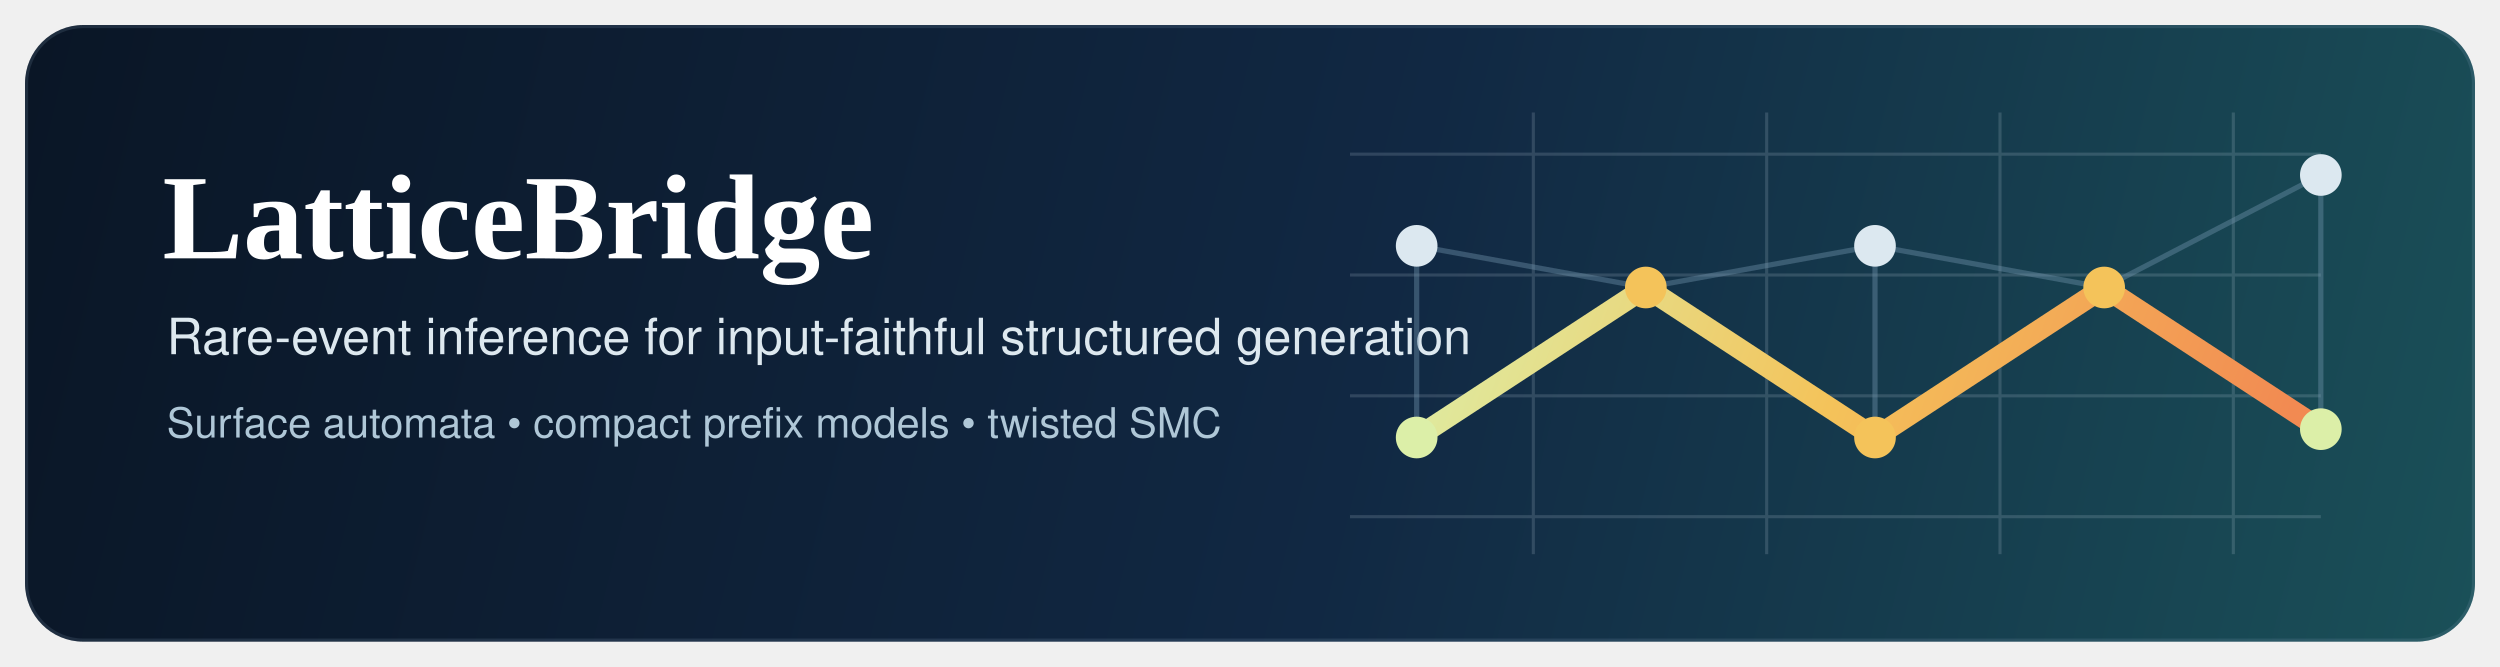
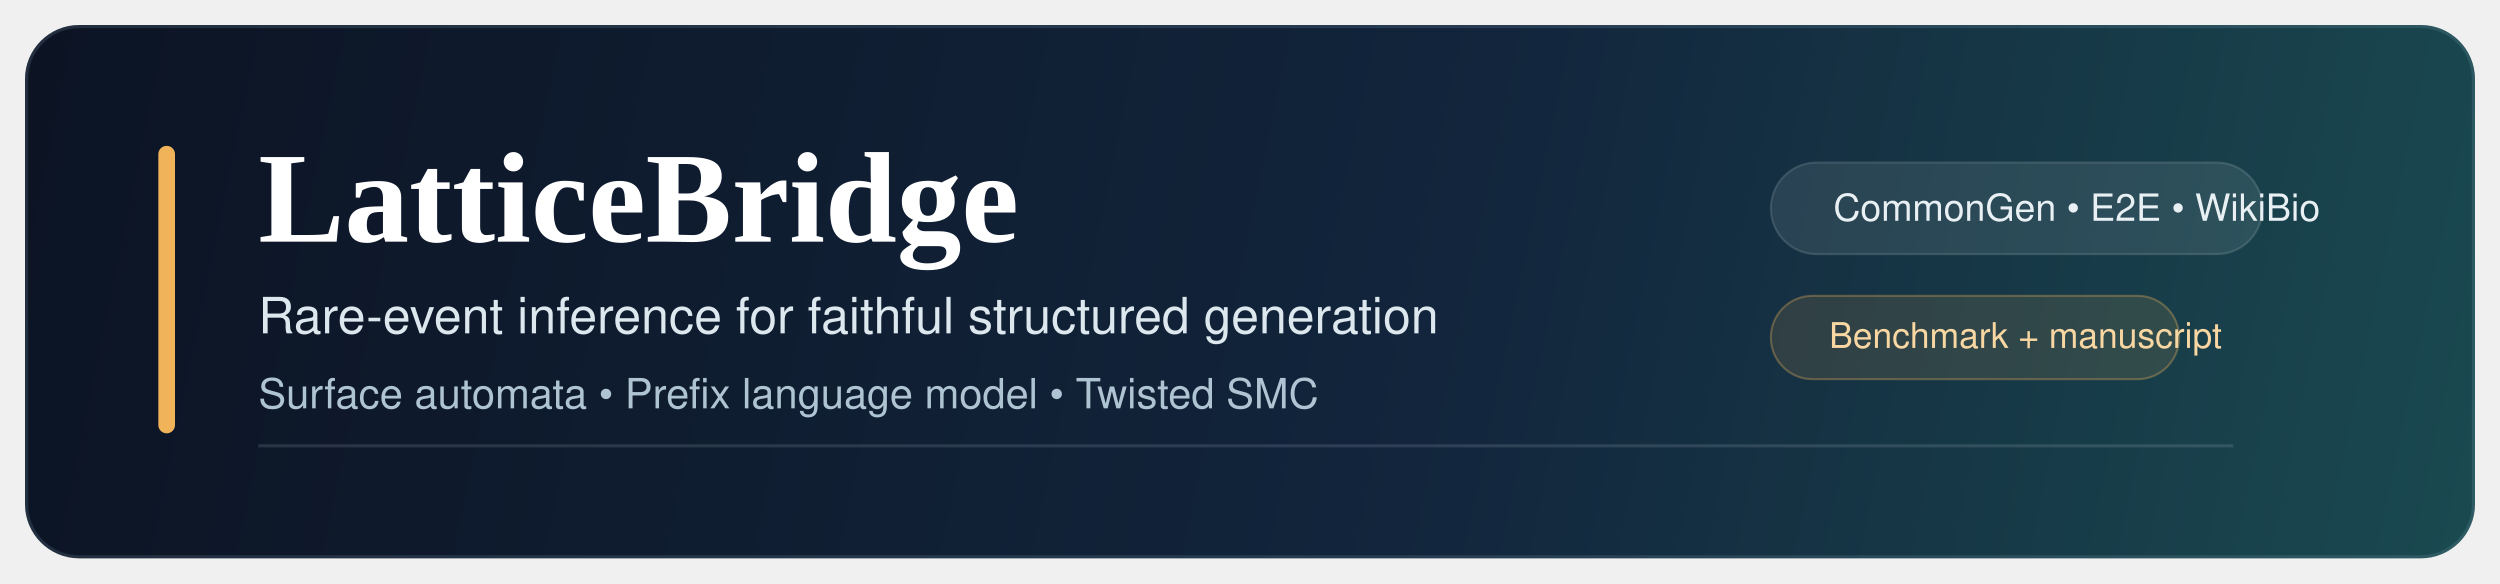
- <svg xmlns="http://www.w3.org/2000/svg" width="1200" height="320" viewBox="0 0 1200 320" fill="none">
+ <svg xmlns="http://www.w3.org/2000/svg" width="1200" height="280" viewBox="0 0 1200 280" fill="none">
  <defs>
-     <linearGradient id="bg" x1="16" y1="16" x2="1184" y2="304" gradientUnits="userSpaceOnUse">
-       <stop stop-color="#0A1626" />
-       <stop offset="0.55" stop-color="#112843" />
-       <stop offset="1" stop-color="#1A5058" />
-     </linearGradient>
-     <linearGradient id="path" x1="700" y1="78" x2="1088" y2="228" gradientUnits="userSpaceOnUse">
-       <stop stop-color="#DCEFA8" />
-       <stop offset="0.5" stop-color="#F4C35A" />
-       <stop offset="1" stop-color="#F28A52" />
+     <linearGradient id="bg" x1="20" y1="20" x2="1180" y2="260" gradientUnits="userSpaceOnUse">
+       <stop stop-color="#0C1424" />
+       <stop offset="0.58" stop-color="#12253C" />
+       <stop offset="1" stop-color="#1A4950" />
    </linearGradient>
  </defs>
-   <rect x="12" y="12" width="1176" height="296" rx="28" fill="url(#bg)" />
-   <rect x="12.75" y="12.75" width="1174.5" height="294.5" rx="27.25" stroke="#89A8BE" stroke-opacity="0.16" stroke-width="1.5" />
-   <g opacity="0.16">
-     <path d="M648 74H1114" stroke="#D7E5F0" stroke-width="1.5" />
-     <path d="M648 132H1114" stroke="#D7E5F0" stroke-width="1.5" />
-     <path d="M648 190H1114" stroke="#D7E5F0" stroke-width="1.5" />
-     <path d="M648 248H1114" stroke="#D7E5F0" stroke-width="1.5" />
-     <path d="M736 54V266" stroke="#D7E5F0" stroke-width="1.5" />
-     <path d="M848 54V266" stroke="#D7E5F0" stroke-width="1.5" />
-     <path d="M960 54V266" stroke="#D7E5F0" stroke-width="1.5" />
-     <path d="M1072 54V266" stroke="#D7E5F0" stroke-width="1.5" />
-   </g>
-   <text x="78" y="124" fill="white" font-size="58" font-family="Georgia, 'Times New Roman', serif" font-weight="700">LatticeBridge</text>
-   <text x="80" y="170" fill="#DDE8EF" font-size="24" font-family="'Helvetica Neue', Helvetica, Arial, sans-serif">Rare-event inference for input-faithful structured generation</text>
-   <text x="80" y="210" fill="#AFC7D7" font-size="20" font-family="'Helvetica Neue', Helvetica, Arial, sans-serif">Surface automata • compact prefix models • twisted SMC</text>
-   <g opacity="0.4" stroke="#7396AE" stroke-width="2.5">
-     <path d="M680 210L790 138L900 210L1010 138L1114 206" />
-     <path d="M680 118L790 138L900 118L1010 138L1114 84" />
-     <path d="M680 210V118" />
-     <path d="M790 138V138" />
-     <path d="M900 210V118" />
-     <path d="M1010 138V138" />
-     <path d="M1114 206V84" />
-   </g>
-   <path d="M680 210L790 138L900 210L1010 138L1114 206" stroke="url(#path)" stroke-width="10" stroke-linecap="round" stroke-linejoin="round" />
-   <circle cx="680" cy="210" r="10" fill="#DCEFA8" />
-   <circle cx="680" cy="118" r="10" fill="#DCE8F0" />
-   <circle cx="790" cy="138" r="10" fill="#F4C35A" />
-   <circle cx="900" cy="210" r="10" fill="#F4C35A" />
-   <circle cx="900" cy="118" r="10" fill="#DCE8F0" />
-   <circle cx="1010" cy="138" r="10" fill="#F4C35A" />
-   <circle cx="1114" cy="206" r="10" fill="#DCEFA8" />
-   <circle cx="1114" cy="84" r="10" fill="#DCE8F0" />
+   <rect x="12" y="12" width="1176" height="256" rx="26" fill="url(#bg)" />
+   <rect x="12.75" y="12.75" width="1174.5" height="254.5" rx="25.25" stroke="#8AA8BC" stroke-opacity="0.18" stroke-width="1.5" />
+   <rect x="76" y="70" width="8" height="138" rx="4" fill="#F1B35A" />
+   <path d="M124 214H1072" stroke="#D6E2EB" stroke-opacity="0.14" stroke-width="1.5" />
+   <text x="124" y="116" fill="white" font-size="62" font-family="Georgia, 'Times New Roman', serif" font-weight="700">LatticeBridge</text>
+   <text x="124" y="160" fill="#DCE7EE" font-size="24" font-family="'Helvetica Neue', Helvetica, Arial, sans-serif">Rare-event inference for faithful structured generation</text>
+   <text x="124" y="196" fill="#AFC4D2" font-size="20" font-family="'Helvetica Neue', Helvetica, Arial, sans-serif">Surface automata  •  Prefix language model  •  Twisted SMC</text>
+   <rect x="850" y="78" width="236" height="44" rx="22" fill="#EFF4F6" fill-opacity="0.10" stroke="#EFF4F6" stroke-opacity="0.14" />
+   <text x="880" y="106" fill="#E9F0F4" font-size="18" font-family="'Helvetica Neue', Helvetica, Arial, sans-serif">CommonGen  •  E2E  •  WikiBio</text>
+   <rect x="850" y="142" width="196" height="40" rx="20" fill="#F1B35A" fill-opacity="0.12" stroke="#F1B35A" stroke-opacity="0.32" />
+   <text x="878" y="167" fill="#F8D7A2" font-size="17" font-family="'Helvetica Neue', Helvetica, Arial, sans-serif">Benchmark + manuscript</text>
</svg>
